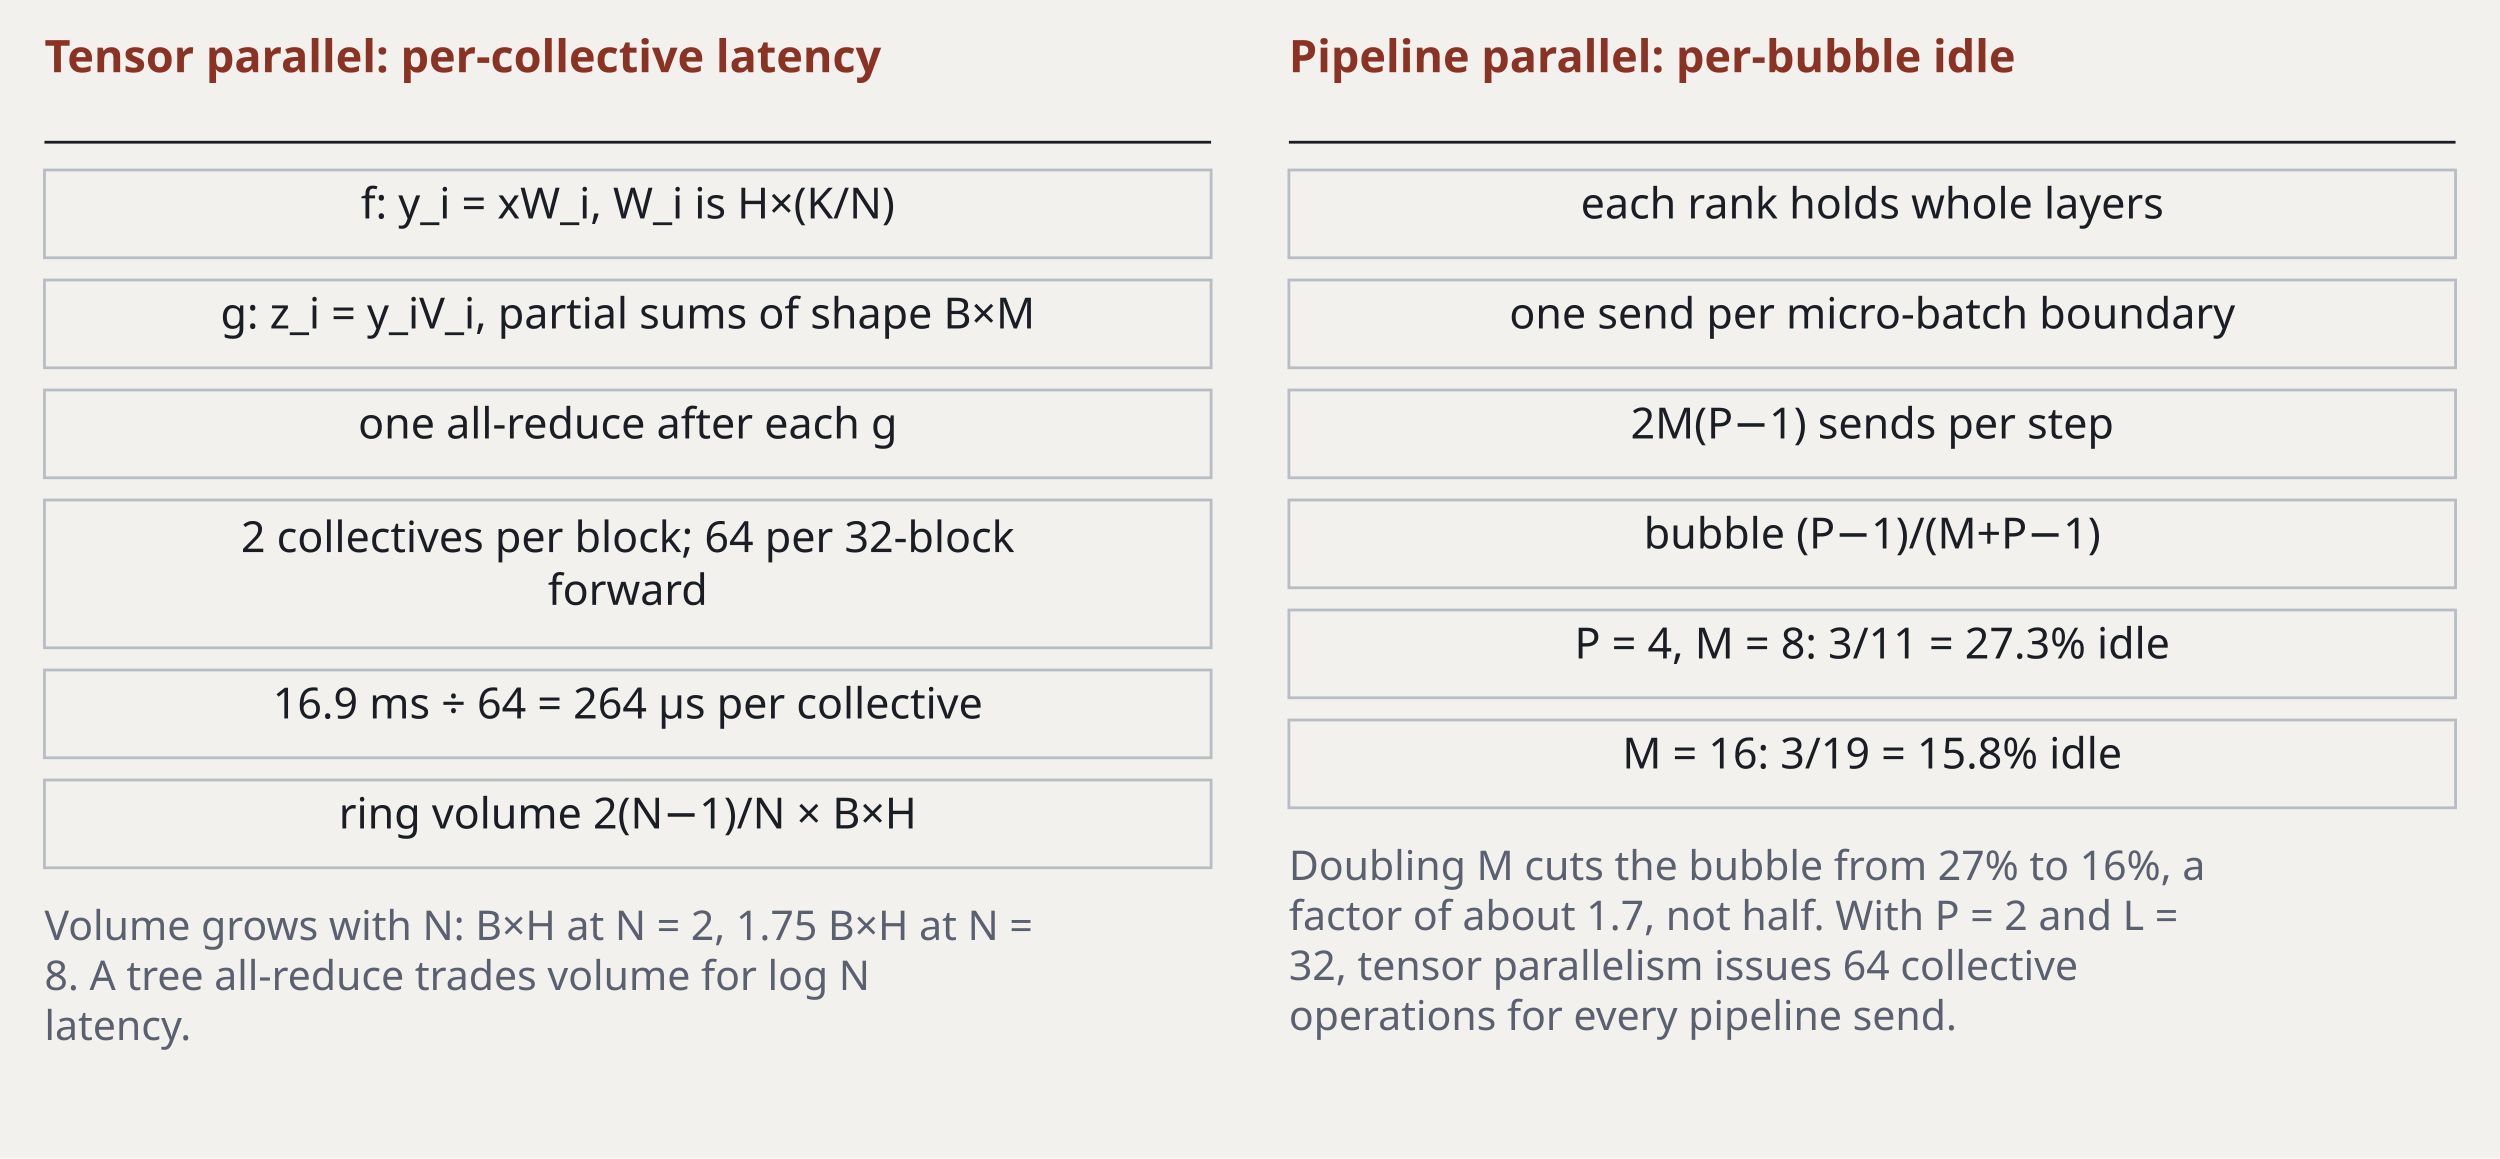
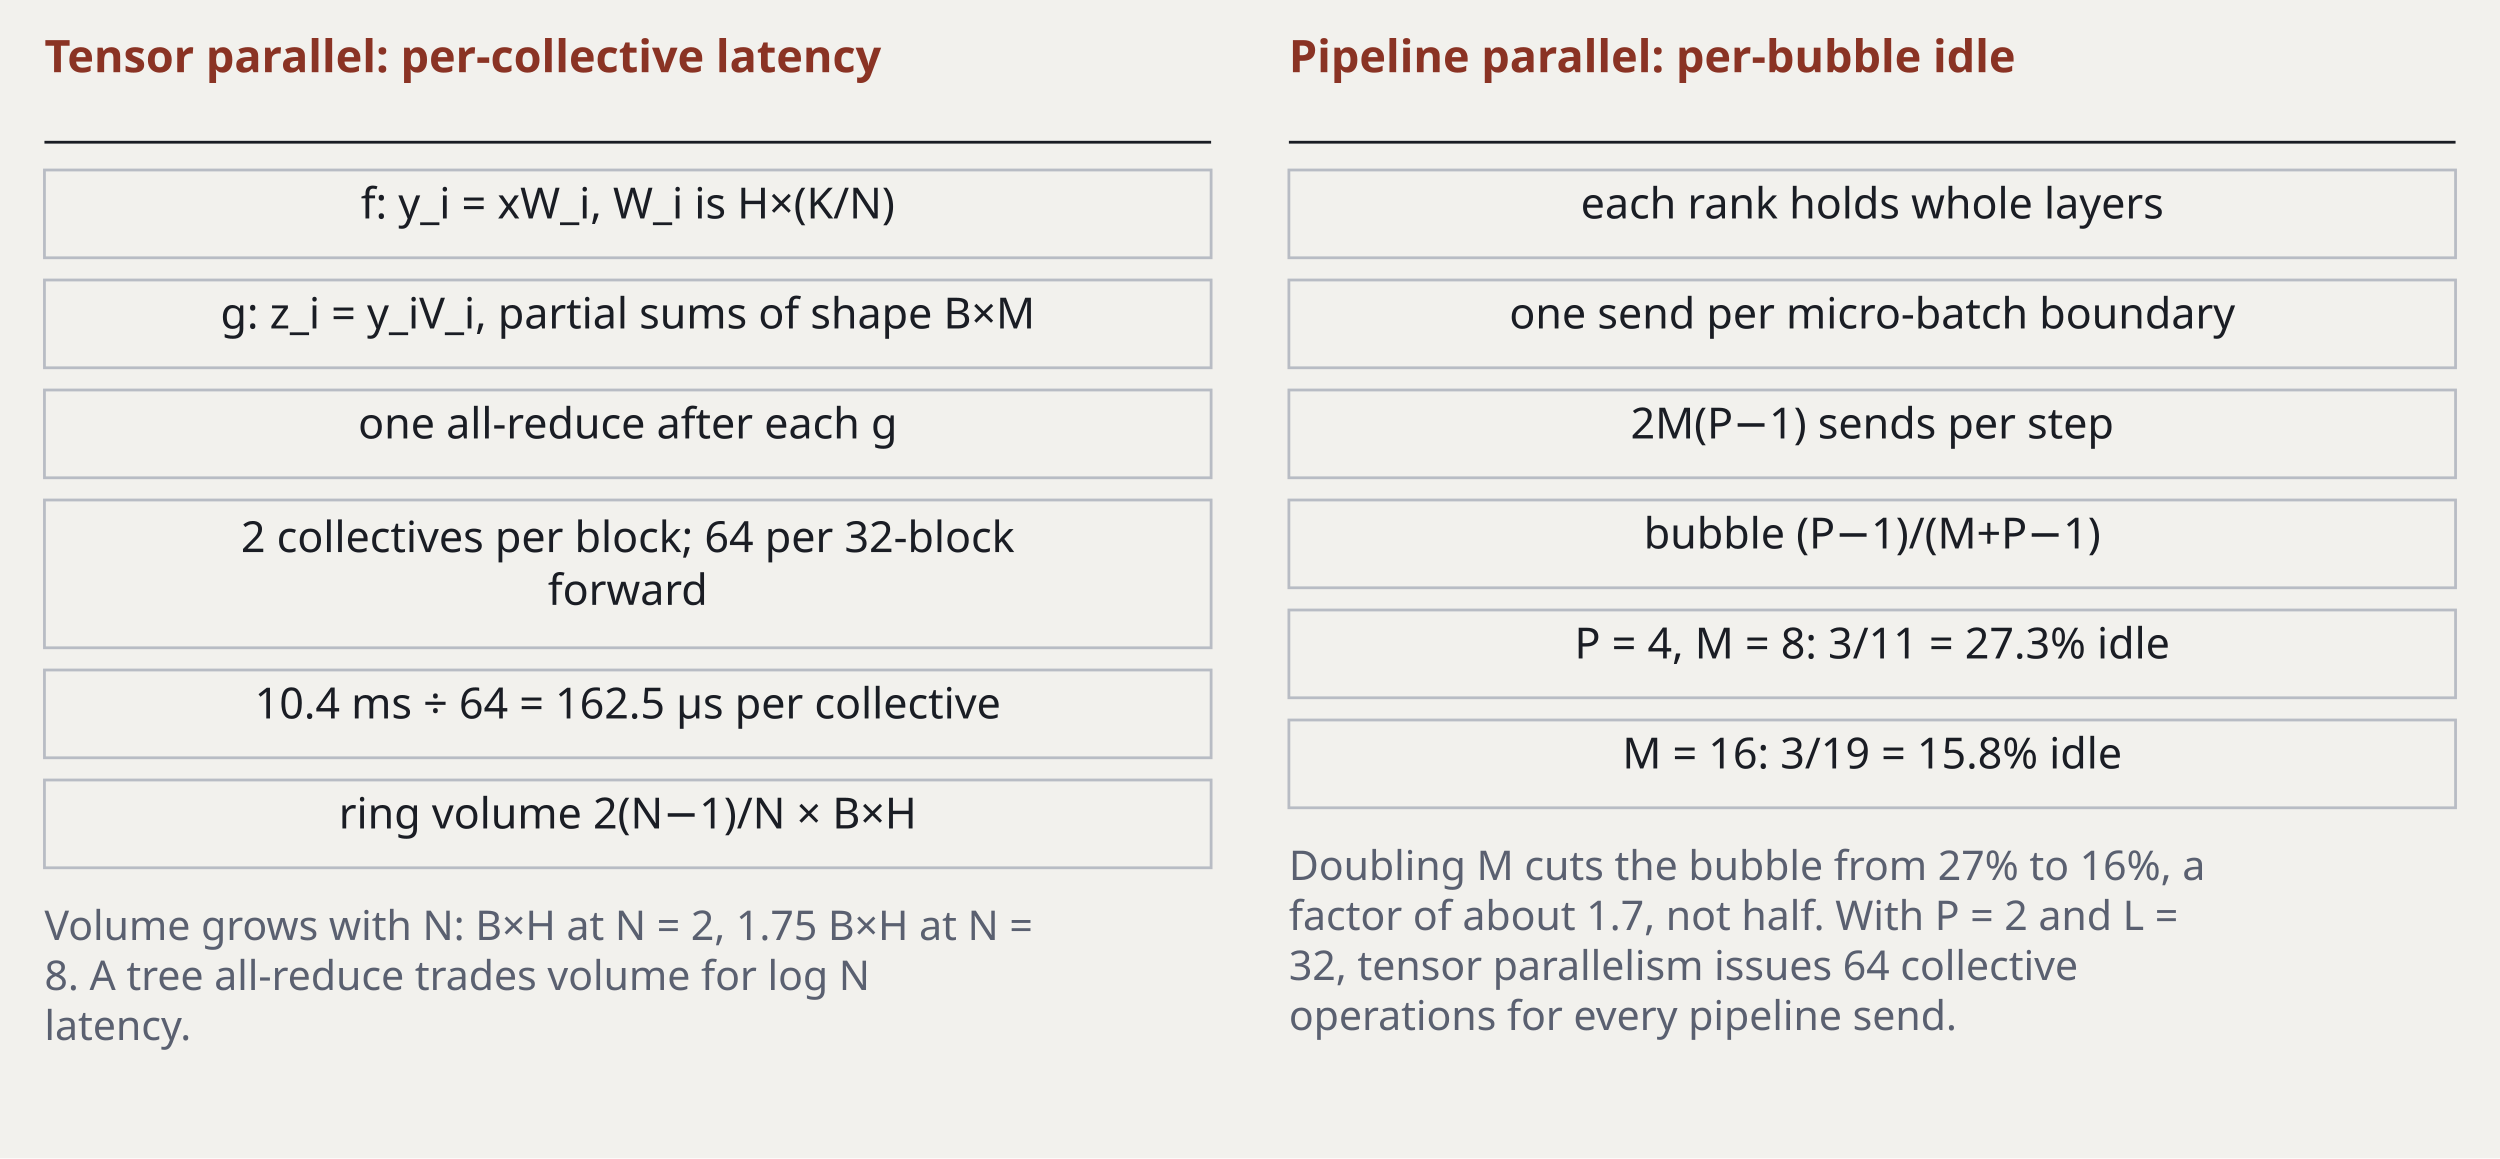
- <svg xmlns="http://www.w3.org/2000/svg" class="fig-svg" viewBox="0 0 900 417" width="100%" role="img" aria-labelledby="fig-title-112d8d45" aria-describedby="fig-desc-112d8d45">
+ <svg xmlns="http://www.w3.org/2000/svg" class="fig-svg" viewBox="0 0 900 417" width="100%" role="img" aria-labelledby="fig-title-a15fd0e6" aria-describedby="fig-desc-a15fd0e6">
  <defs>
-     <marker id="arrow-112d8d45" viewBox="0 0 8 8" refX="7" refY="4" markerWidth="7" markerHeight="7" orient="auto">
+     <marker id="arrow-a15fd0e6" viewBox="0 0 8 8" refX="7" refY="4" markerWidth="7" markerHeight="7" orient="auto">
      <path d="M0,0 L8,4 L0,8 z" fill="var(--color-muted, #5a6070)" />
    </marker>
-     <marker id="arrow-accent-112d8d45" viewBox="0 0 8 8" refX="7" refY="4" markerWidth="7" markerHeight="7" orient="auto">
+     <marker id="arrow-accent-a15fd0e6" viewBox="0 0 8 8" refX="7" refY="4" markerWidth="7" markerHeight="7" orient="auto">
      <path d="M0,0 L8,4 L0,8 z" fill="var(--color-accent, #8a3324)" />
    </marker>
  </defs>
  <rect x="0" y="0" width="900" height="417" fill="var(--color-sheet, #f2f1ed)" />
  <text x="16.00" y="26.00" font-family="'Hanken Grotesk', ui-sans-serif, system-ui, sans-serif" font-size="16.2" font-weight="600" fill="var(--color-accent, #8a3324)" text-anchor="start">Tensor parallel: per-collective latency</text>
  <line x1="16.00" y1="51.20" x2="436.00" y2="51.20" stroke="var(--color-ink, #1a1d24)" stroke-width="1" />
  <rect x="16.00" y="61.20" width="420.00" height="31.60" rx="0" fill="none" stroke="var(--color-rule, #b8bcc4)" stroke-width="1" />
  <text x="226.00" y="78.65" font-family="'Hanken Grotesk', ui-sans-serif, system-ui, sans-serif" font-size="15.48" font-weight="400" fill="var(--color-ink, #1a1d24)" text-anchor="middle">f: y_i = xW_i, W_i is H×(K/N)</text>
  <rect x="16.00" y="100.80" width="420.00" height="31.60" rx="0" fill="none" stroke="var(--color-rule, #b8bcc4)" stroke-width="1" />
  <text x="226.00" y="118.25" font-family="'Hanken Grotesk', ui-sans-serif, system-ui, sans-serif" font-size="15.48" font-weight="400" fill="var(--color-ink, #1a1d24)" text-anchor="middle">g: z_i = y_iV_i, partial sums of shape B×M</text>
  <rect x="16.00" y="140.40" width="420.00" height="31.60" rx="0" fill="none" stroke="var(--color-rule, #b8bcc4)" stroke-width="1" />
  <text x="226.00" y="157.85" font-family="'Hanken Grotesk', ui-sans-serif, system-ui, sans-serif" font-size="15.48" font-weight="400" fill="var(--color-ink, #1a1d24)" text-anchor="middle">one all-reduce after each g</text>
  <rect x="16.00" y="180.00" width="420.00" height="53.20" rx="0" fill="none" stroke="var(--color-rule, #b8bcc4)" stroke-width="1" />
  <text x="226.00" y="198.75" font-family="'Hanken Grotesk', ui-sans-serif, system-ui, sans-serif" font-size="15.48" font-weight="400" fill="var(--color-ink, #1a1d24)" text-anchor="middle">2 collectives per block; 64 per 32-block</text>
  <text x="226.00" y="217.75" font-family="'Hanken Grotesk', ui-sans-serif, system-ui, sans-serif" font-size="15.48" font-weight="400" fill="var(--color-ink, #1a1d24)" text-anchor="middle">forward</text>
  <rect x="16.00" y="241.20" width="420.00" height="31.60" rx="0" fill="none" stroke="var(--color-rule, #b8bcc4)" stroke-width="1" />
-   <text x="226.00" y="258.65" font-family="'Hanken Grotesk', ui-sans-serif, system-ui, sans-serif" font-size="15.48" font-weight="400" fill="var(--color-ink, #1a1d24)" text-anchor="middle">16.9 ms ÷ 64 = 264 µs per collective</text>
+   <text x="226.00" y="258.65" font-family="'Hanken Grotesk', ui-sans-serif, system-ui, sans-serif" font-size="15.48" font-weight="400" fill="var(--color-ink, #1a1d24)" text-anchor="middle">10.4 ms ÷ 64 = 162.5 µs per collective</text>
  <rect x="16.00" y="280.80" width="420.00" height="31.60" rx="0" fill="none" stroke="var(--color-rule, #b8bcc4)" stroke-width="1" />
  <text x="226.00" y="298.25" font-family="'Hanken Grotesk', ui-sans-serif, system-ui, sans-serif" font-size="15.48" font-weight="400" fill="var(--color-ink, #1a1d24)" text-anchor="middle">ring volume 2(N−1)/N × B×H</text>
  <text x="16.00" y="338.40" font-family="'Hanken Grotesk', ui-sans-serif, system-ui, sans-serif" font-size="14.76" font-weight="400" fill="var(--color-muted, #5a6070)" text-anchor="start">Volume grows with N: B×H at N = 2, 1.75 B×H at N =</text>
  <text x="16.00" y="356.40" font-family="'Hanken Grotesk', ui-sans-serif, system-ui, sans-serif" font-size="14.76" font-weight="400" fill="var(--color-muted, #5a6070)" text-anchor="start">8. A tree all-reduce trades volume for log N</text>
  <text x="16.00" y="374.40" font-family="'Hanken Grotesk', ui-sans-serif, system-ui, sans-serif" font-size="14.76" font-weight="400" fill="var(--color-muted, #5a6070)" text-anchor="start">latency.</text>
  <text x="464.00" y="26.00" font-family="'Hanken Grotesk', ui-sans-serif, system-ui, sans-serif" font-size="16.2" font-weight="600" fill="var(--color-accent, #8a3324)" text-anchor="start">Pipeline parallel: per-bubble idle</text>
  <line x1="464.00" y1="51.20" x2="884.00" y2="51.20" stroke="var(--color-ink, #1a1d24)" stroke-width="1" />
  <rect x="464.00" y="61.20" width="420.00" height="31.60" rx="0" fill="none" stroke="var(--color-rule, #b8bcc4)" stroke-width="1" />
  <text x="674.00" y="78.65" font-family="'Hanken Grotesk', ui-sans-serif, system-ui, sans-serif" font-size="15.48" font-weight="400" fill="var(--color-ink, #1a1d24)" text-anchor="middle">each rank holds whole layers</text>
  <rect x="464.00" y="100.80" width="420.00" height="31.60" rx="0" fill="none" stroke="var(--color-rule, #b8bcc4)" stroke-width="1" />
  <text x="674.00" y="118.25" font-family="'Hanken Grotesk', ui-sans-serif, system-ui, sans-serif" font-size="15.48" font-weight="400" fill="var(--color-ink, #1a1d24)" text-anchor="middle">one send per micro-batch boundary</text>
  <rect x="464.00" y="140.40" width="420.00" height="31.60" rx="0" fill="none" stroke="var(--color-rule, #b8bcc4)" stroke-width="1" />
  <text x="674.00" y="157.85" font-family="'Hanken Grotesk', ui-sans-serif, system-ui, sans-serif" font-size="15.48" font-weight="400" fill="var(--color-ink, #1a1d24)" text-anchor="middle">2M(P−1) sends per step</text>
  <rect x="464.00" y="180.00" width="420.00" height="31.60" rx="0" fill="none" stroke="var(--color-rule, #b8bcc4)" stroke-width="1" />
  <text x="674.00" y="197.45" font-family="'Hanken Grotesk', ui-sans-serif, system-ui, sans-serif" font-size="15.48" font-weight="400" fill="var(--color-ink, #1a1d24)" text-anchor="middle">bubble (P−1)/(M+P−1)</text>
  <rect x="464.00" y="219.60" width="420.00" height="31.60" rx="0" fill="none" stroke="var(--color-rule, #b8bcc4)" stroke-width="1" />
  <text x="674.00" y="237.05" font-family="'Hanken Grotesk', ui-sans-serif, system-ui, sans-serif" font-size="15.48" font-weight="400" fill="var(--color-ink, #1a1d24)" text-anchor="middle">P = 4, M = 8: 3/11 = 27.3% idle</text>
  <rect x="464.00" y="259.20" width="420.00" height="31.60" rx="0" fill="none" stroke="var(--color-rule, #b8bcc4)" stroke-width="1" />
  <text x="674.00" y="276.65" font-family="'Hanken Grotesk', ui-sans-serif, system-ui, sans-serif" font-size="15.48" font-weight="400" fill="var(--color-ink, #1a1d24)" text-anchor="middle">M = 16: 3/19 = 15.8% idle</text>
  <text x="464.00" y="316.80" font-family="'Hanken Grotesk', ui-sans-serif, system-ui, sans-serif" font-size="14.76" font-weight="400" fill="var(--color-muted, #5a6070)" text-anchor="start">Doubling M cuts the bubble from 27% to 16%, a</text>
  <text x="464.00" y="334.80" font-family="'Hanken Grotesk', ui-sans-serif, system-ui, sans-serif" font-size="14.76" font-weight="400" fill="var(--color-muted, #5a6070)" text-anchor="start">factor of about 1.7, not half. With P = 2 and L =</text>
  <text x="464.00" y="352.80" font-family="'Hanken Grotesk', ui-sans-serif, system-ui, sans-serif" font-size="14.76" font-weight="400" fill="var(--color-muted, #5a6070)" text-anchor="start">32, tensor parallelism issues 64 collective</text>
  <text x="464.00" y="370.80" font-family="'Hanken Grotesk', ui-sans-serif, system-ui, sans-serif" font-size="14.76" font-weight="400" fill="var(--color-muted, #5a6070)" text-anchor="start">operations for every pipeline send.</text>
</svg>
